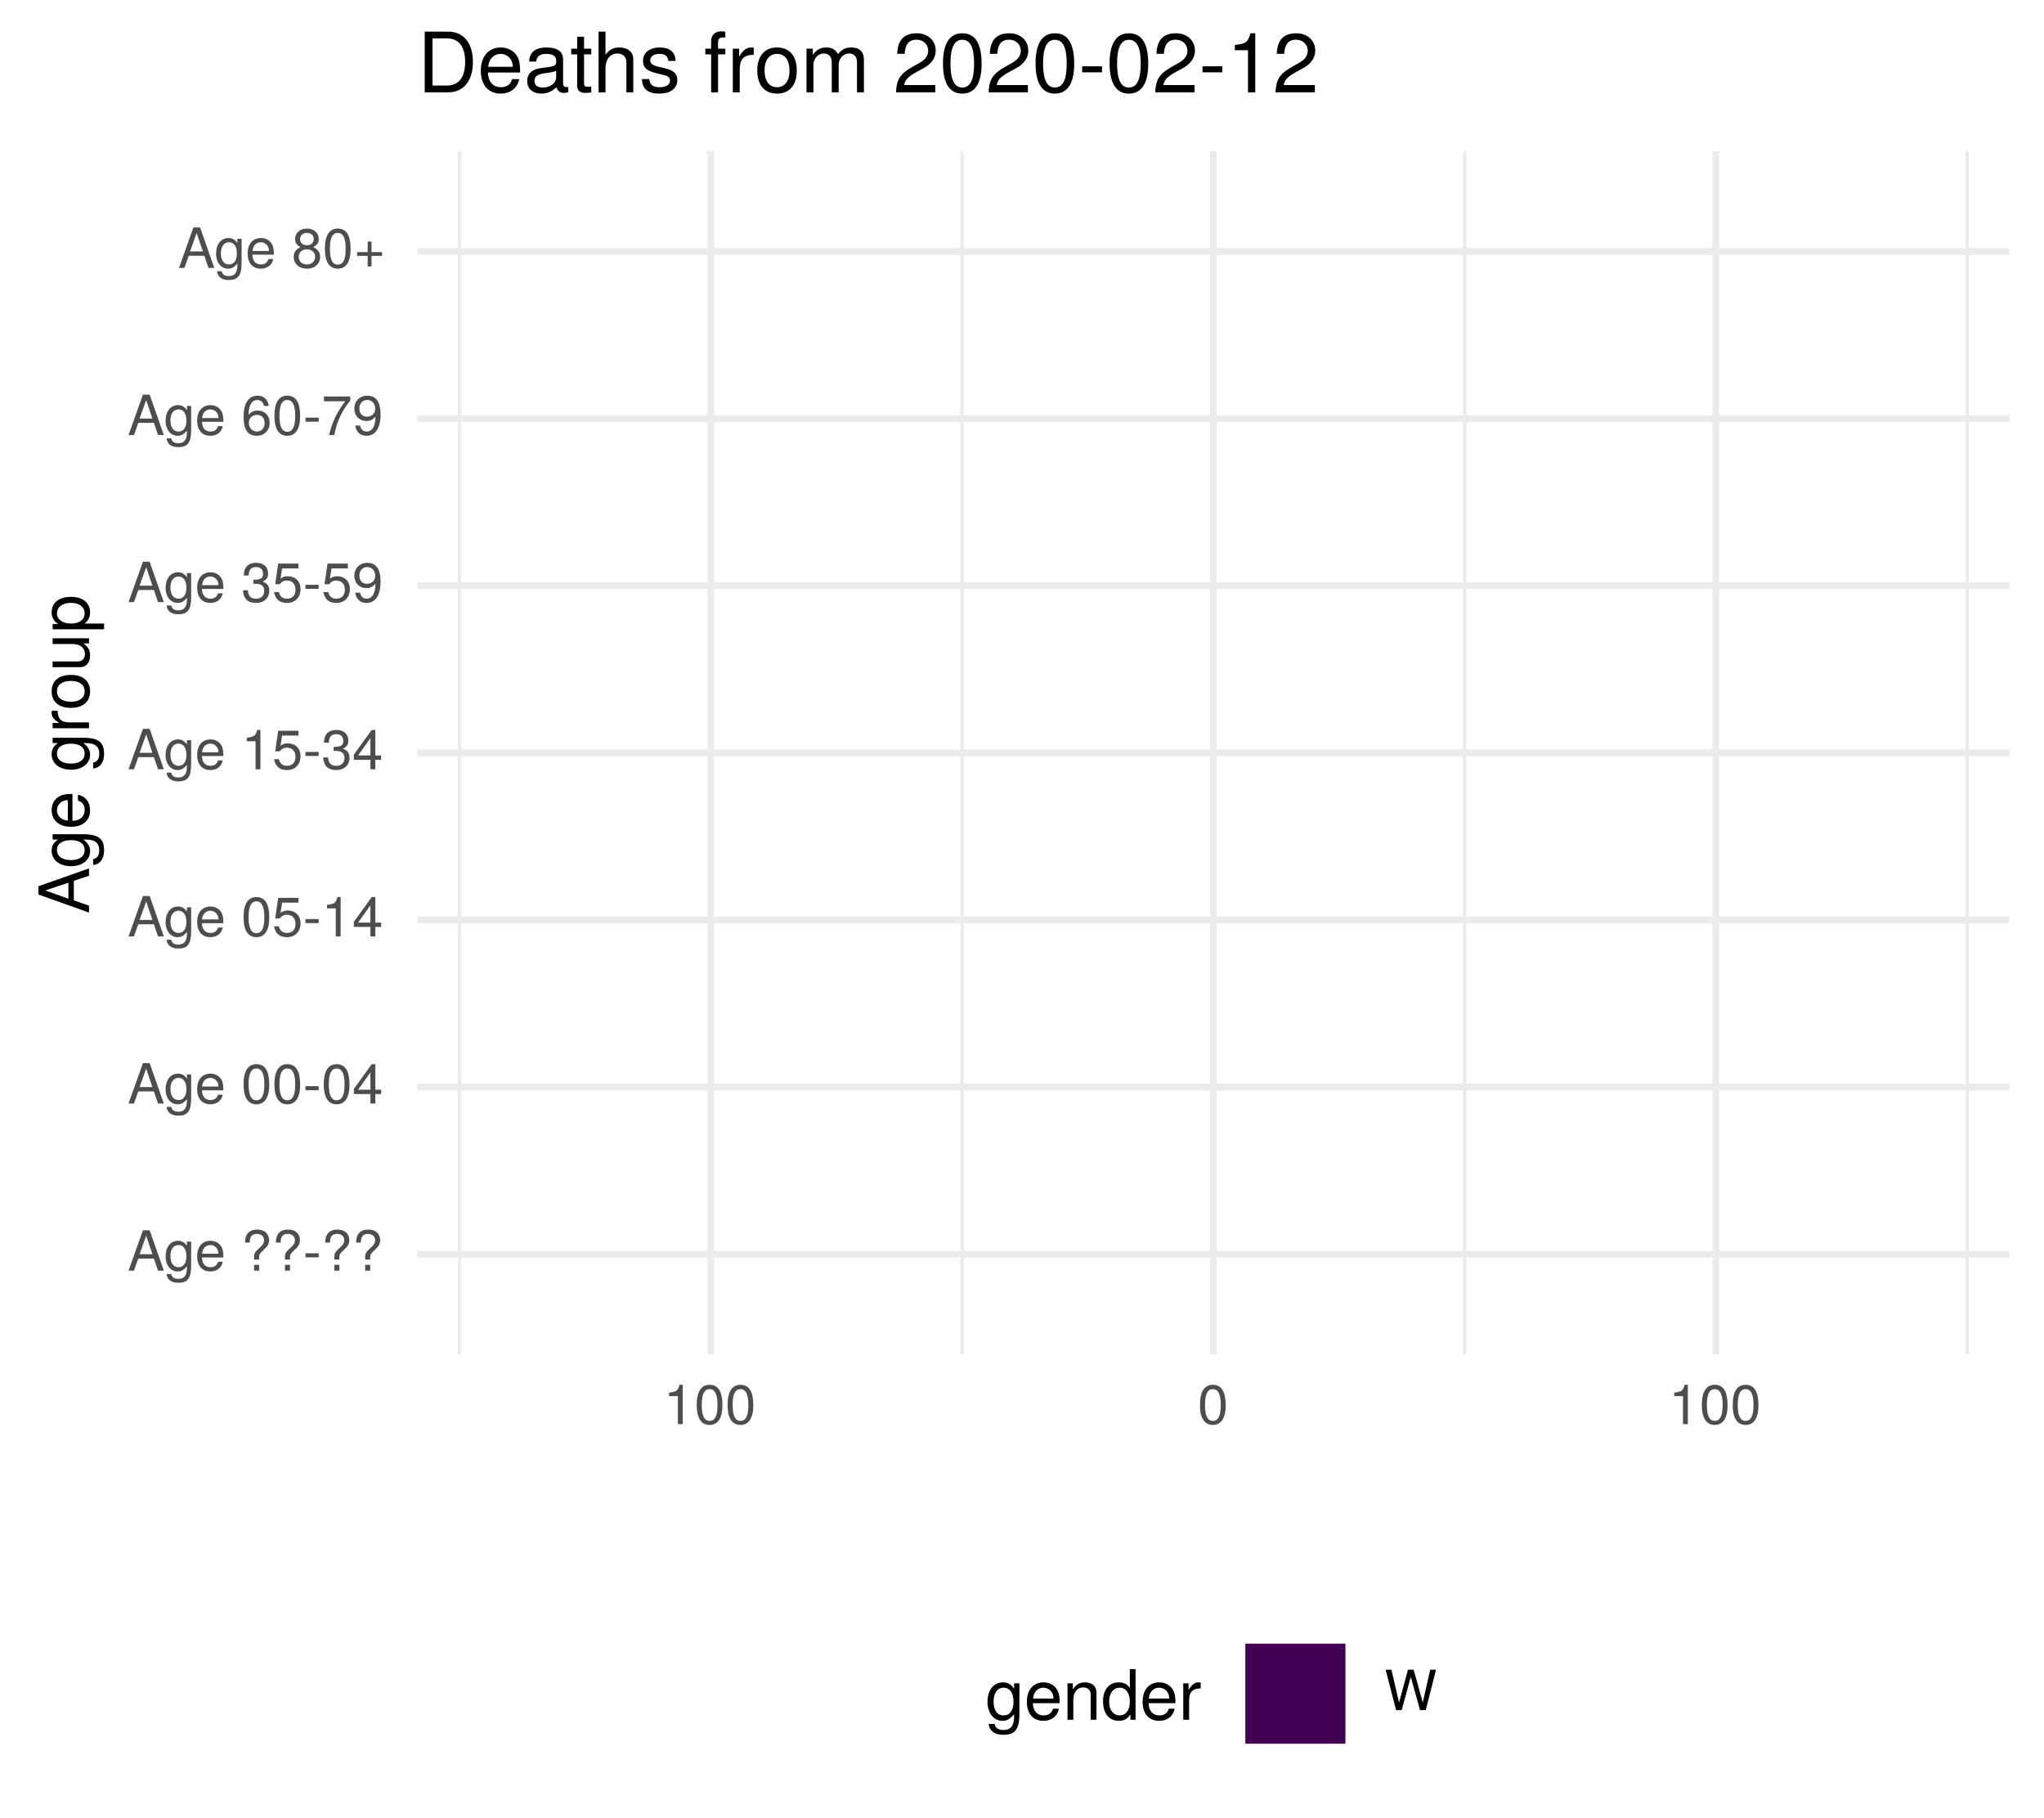
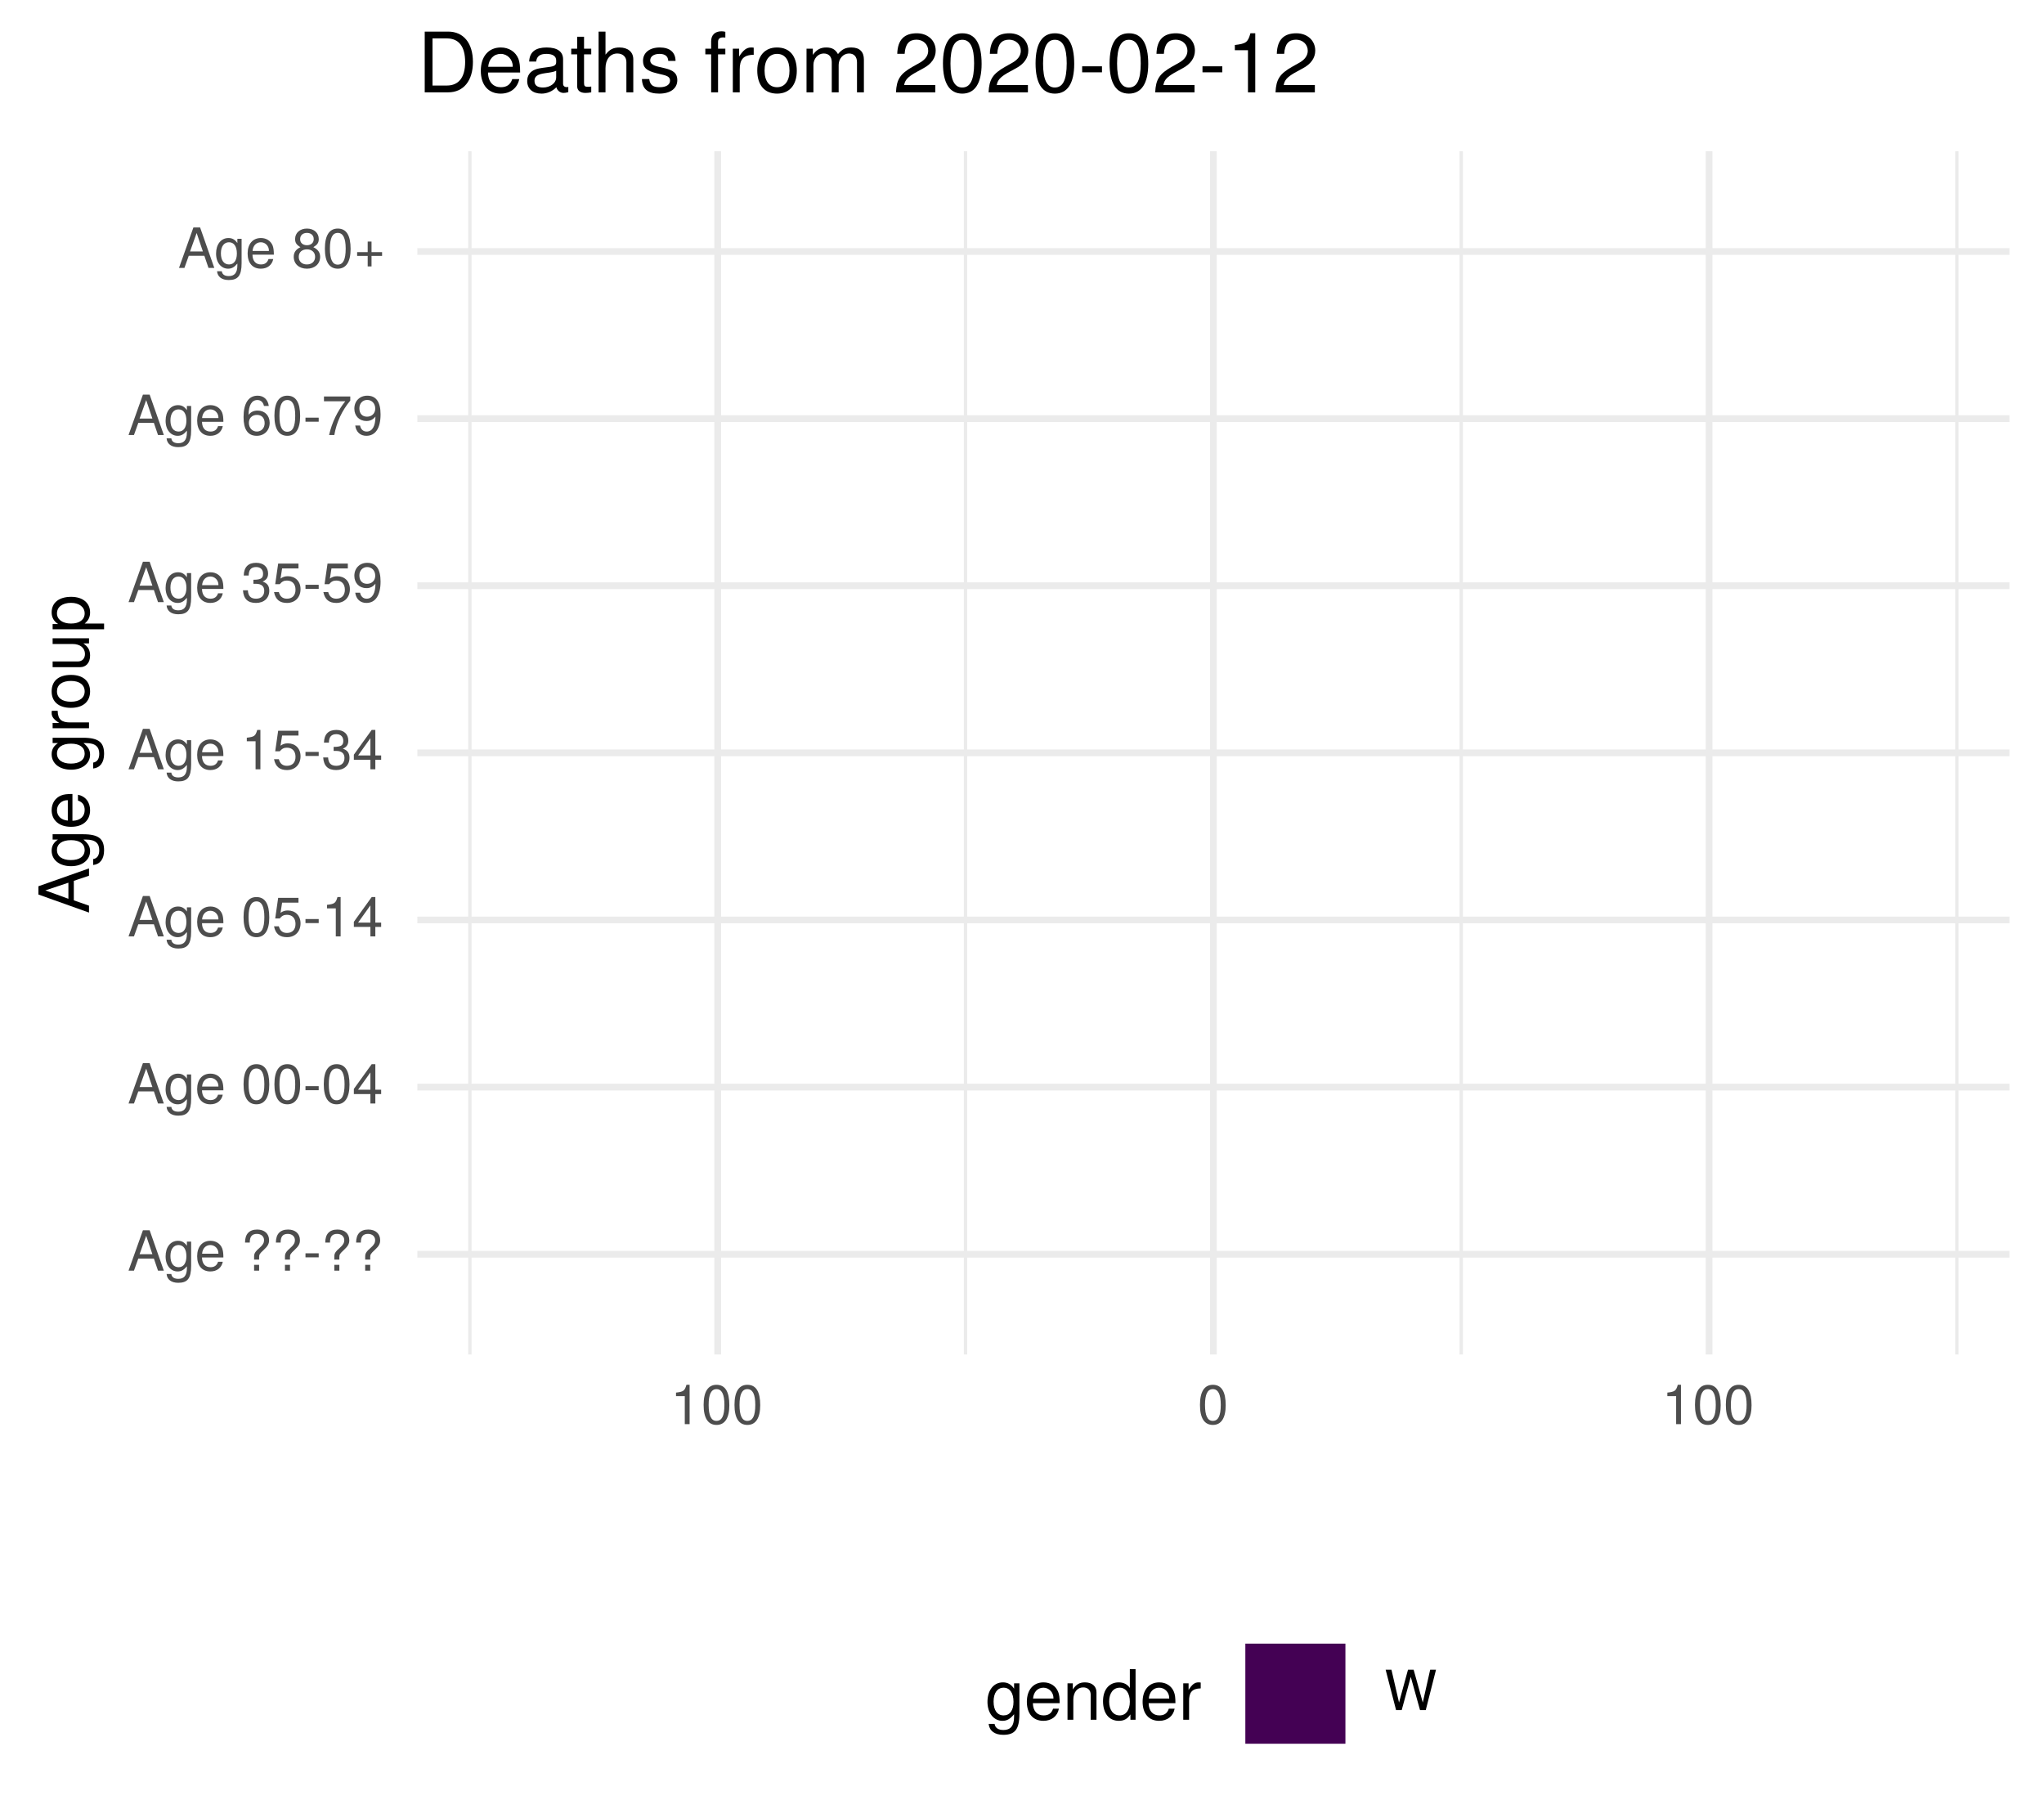
<svg xmlns="http://www.w3.org/2000/svg" xmlns:xlink="http://www.w3.org/1999/xlink" width="324pt" height="288pt" viewBox="0 0 324 288" version="1.1">
  <defs>
    <g>
      <symbol overflow="visible" id="glyph0-0">
        <path style="stroke:none;" d="" />
      </symbol>
      <symbol overflow="visible" id="glyph0-1">
        <path style="stroke:none;" d="M 5.75 0 L 3.5 -6.406 L 2.438 -6.406 L 0.156 0 L 1.016 0 L 1.703 -1.922 L 4.172 -1.922 L 4.828 0 Z M 3.938 -2.609 L 1.906 -2.609 L 2.953 -5.531 Z M 3.938 -2.609 " />
      </symbol>
      <symbol overflow="visible" id="glyph0-2">
        <path style="stroke:none;" d="M 4.297 -0.75 L 4.297 -4.609 L 3.625 -4.609 L 3.625 -3.938 C 3.25 -4.484 2.812 -4.734 2.219 -4.734 C 1.047 -4.734 0.25 -3.75 0.25 -2.266 C 0.25 -0.812 1.078 0.125 2.156 0.125 C 2.734 0.125 3.141 -0.109 3.625 -0.688 L 3.625 -0.391 C 3.625 0.828 3.125 1.297 2.266 1.297 C 1.688 1.297 1.234 1.094 1.156 0.531 L 0.406 0.531 C 0.484 1.406 1.156 1.922 2.25 1.922 C 3.688 1.922 4.297 1.281 4.297 -0.75 Z M 3.547 -2.281 C 3.547 -1.172 3.078 -0.547 2.312 -0.547 C 1.5 -0.547 1.016 -1.188 1.016 -2.312 C 1.016 -3.406 1.516 -4.062 2.297 -4.062 C 3.094 -4.062 3.547 -3.391 3.547 -2.281 Z M 3.547 -2.281 " />
      </symbol>
      <symbol overflow="visible" id="glyph0-3">
        <path style="stroke:none;" d="M 4.516 -2.094 C 4.516 -2.766 4.453 -3.188 4.328 -3.531 C 4.031 -4.281 3.328 -4.734 2.469 -4.734 C 1.172 -4.734 0.359 -3.797 0.359 -2.281 C 0.359 -0.766 1.156 0.125 2.453 0.125 C 3.5 0.125 4.234 -0.469 4.422 -1.406 L 3.672 -1.406 C 3.469 -0.797 3.062 -0.547 2.469 -0.547 C 1.703 -0.547 1.141 -1.031 1.125 -2.094 Z M 3.734 -2.75 C 3.734 -2.75 3.734 -2.703 3.719 -2.688 L 1.141 -2.688 C 1.203 -3.516 1.719 -4.062 2.453 -4.062 C 3.172 -4.062 3.734 -3.469 3.734 -2.75 Z M 3.734 -2.75 " />
      </symbol>
      <symbol overflow="visible" id="glyph0-4">
        <path style="stroke:none;" d="" />
      </symbol>
      <symbol overflow="visible" id="glyph0-5">
        <path style="stroke:none;" d="M 4.422 -4.828 C 4.422 -5.859 3.688 -6.516 2.547 -6.516 C 1.281 -6.516 0.609 -5.812 0.609 -4.453 L 1.359 -4.453 C 1.359 -5.422 1.719 -5.828 2.5 -5.828 C 3.172 -5.828 3.625 -5.422 3.625 -4.828 C 3.625 -4.422 3.438 -4.078 2.969 -3.672 C 2.453 -3.203 2.453 -3.203 2.297 -3 C 2.109 -2.75 2.047 -2.547 2.047 -2.234 L 2.047 -1.75 L 2.844 -1.75 L 2.844 -2.156 C 2.844 -2.547 2.938 -2.703 3.531 -3.25 C 4.203 -3.859 4.422 -4.25 4.422 -4.828 Z M 2.844 0 L 2.844 -0.922 L 2.047 -0.922 L 2.047 0 Z M 2.844 0 " />
      </symbol>
      <symbol overflow="visible" id="glyph0-6">
        <path style="stroke:none;" d="M 2.5 -2.109 L 2.5 -2.75 L 0.406 -2.75 L 0.406 -2.109 Z M 2.5 -2.109 " />
      </symbol>
      <symbol overflow="visible" id="glyph0-7">
        <path style="stroke:none;" d="M 4.453 -3 C 4.453 -5.156 3.781 -6.234 2.422 -6.234 C 1.078 -6.234 0.375 -5.141 0.375 -3.047 C 0.375 -0.953 1.078 0.125 2.422 0.125 C 3.734 0.125 4.453 -0.953 4.453 -3 Z M 3.672 -3.062 C 3.672 -1.297 3.266 -0.516 2.406 -0.516 C 1.578 -0.516 1.172 -1.344 1.172 -3.047 C 1.172 -4.75 1.578 -5.547 2.422 -5.547 C 3.25 -5.547 3.672 -4.734 3.672 -3.062 Z M 3.672 -3.062 " />
      </symbol>
      <symbol overflow="visible" id="glyph0-8">
        <path style="stroke:none;" d="M 4.578 -1.5 L 4.578 -2.188 L 3.656 -2.188 L 3.656 -6.234 L 3.078 -6.234 L 0.25 -2.312 L 0.25 -1.5 L 2.875 -1.5 L 2.875 0 L 3.656 0 L 3.656 -1.5 Z M 2.875 -2.188 L 0.922 -2.188 L 2.875 -4.922 Z M 2.875 -2.188 " />
      </symbol>
      <symbol overflow="visible" id="glyph0-9">
        <path style="stroke:none;" d="M 4.516 -2.062 C 4.516 -3.297 3.688 -4.109 2.5 -4.109 C 2.062 -4.109 1.703 -4 1.344 -3.734 L 1.594 -5.344 L 4.188 -5.344 L 4.188 -6.109 L 0.969 -6.109 L 0.5 -2.844 L 1.219 -2.844 C 1.578 -3.266 1.875 -3.422 2.359 -3.422 C 3.188 -3.422 3.719 -2.891 3.719 -1.969 C 3.719 -1.062 3.203 -0.547 2.359 -0.547 C 1.688 -0.547 1.266 -0.891 1.078 -1.594 L 0.312 -1.594 C 0.562 -0.359 1.266 0.125 2.375 0.125 C 3.641 0.125 4.516 -0.75 4.516 -2.062 Z M 4.516 -2.062 " />
      </symbol>
      <symbol overflow="visible" id="glyph0-10">
        <path style="stroke:none;" d="M 3.047 0 L 3.047 -6.234 L 2.547 -6.234 C 2.266 -5.281 2.094 -5.141 0.891 -5 L 0.891 -4.438 L 2.281 -4.438 L 2.281 0 Z M 3.047 0 " />
      </symbol>
      <symbol overflow="visible" id="glyph0-11">
        <path style="stroke:none;" d="M 4.453 -1.812 C 4.453 -2.562 4.141 -3.016 3.391 -3.266 C 3.969 -3.5 4.266 -3.891 4.266 -4.516 C 4.266 -5.594 3.547 -6.234 2.359 -6.234 C 1.109 -6.234 0.438 -5.547 0.406 -4.219 L 1.188 -4.219 C 1.203 -5.141 1.578 -5.562 2.375 -5.562 C 3.062 -5.562 3.469 -5.156 3.469 -4.5 C 3.469 -3.828 3.188 -3.547 1.938 -3.547 L 1.938 -2.906 L 2.359 -2.906 C 3.219 -2.906 3.656 -2.5 3.656 -1.797 C 3.656 -1.016 3.172 -0.547 2.359 -0.547 C 1.516 -0.547 1.109 -0.969 1.062 -1.875 L 0.281 -1.875 C 0.375 -0.5 1.062 0.125 2.344 0.125 C 3.625 0.125 4.453 -0.641 4.453 -1.812 Z M 4.453 -1.812 " />
      </symbol>
      <symbol overflow="visible" id="glyph0-12">
        <path style="stroke:none;" d="M 4.484 -3.266 C 4.484 -5.219 3.797 -6.234 2.375 -6.234 C 1.188 -6.234 0.328 -5.391 0.328 -4.172 C 0.328 -3.016 1.125 -2.219 2.25 -2.219 C 2.844 -2.219 3.266 -2.438 3.672 -2.922 C 3.672 -1.406 3.172 -0.547 2.281 -0.547 C 1.734 -0.547 1.359 -0.891 1.234 -1.5 L 0.469 -1.5 C 0.609 -0.469 1.281 0.125 2.234 0.125 C 3.688 0.125 4.484 -1.109 4.484 -3.266 Z M 3.641 -4.188 C 3.641 -3.422 3.094 -2.906 2.344 -2.906 C 1.594 -2.906 1.125 -3.391 1.125 -4.234 C 1.125 -5.016 1.656 -5.562 2.359 -5.562 C 3.094 -5.562 3.641 -5 3.641 -4.188 Z M 3.641 -4.188 " />
      </symbol>
      <symbol overflow="visible" id="glyph0-13">
        <path style="stroke:none;" d="M 4.516 -1.938 C 4.516 -3.094 3.719 -3.875 2.609 -3.875 C 1.984 -3.875 1.5 -3.641 1.172 -3.188 C 1.172 -4.703 1.672 -5.547 2.562 -5.547 C 3.109 -5.547 3.484 -5.203 3.609 -4.609 L 4.375 -4.609 C 4.234 -5.625 3.562 -6.234 2.609 -6.234 C 1.156 -6.234 0.375 -5.016 0.375 -2.844 C 0.375 -0.891 1.047 0.125 2.469 0.125 C 3.656 0.125 4.516 -0.719 4.516 -1.938 Z M 3.719 -1.875 C 3.719 -1.094 3.188 -0.547 2.484 -0.547 C 1.766 -0.547 1.219 -1.125 1.219 -1.922 C 1.219 -2.688 1.734 -3.188 2.5 -3.188 C 3.25 -3.188 3.719 -2.703 3.719 -1.875 Z M 3.719 -1.875 " />
      </symbol>
      <symbol overflow="visible" id="glyph0-14">
        <path style="stroke:none;" d="M 4.578 -5.453 L 4.578 -6.109 L 0.406 -6.109 L 0.406 -5.344 L 3.781 -5.344 C 2.531 -3.781 1.656 -1.953 1.219 0 L 2.047 0 C 2.391 -2.016 3.266 -3.891 4.578 -5.453 Z M 4.578 -5.453 " />
      </symbol>
      <symbol overflow="visible" id="glyph0-15">
        <path style="stroke:none;" d="M 4.516 -1.766 C 4.516 -2.453 4.156 -2.938 3.438 -3.281 C 4.078 -3.672 4.297 -3.984 4.297 -4.578 C 4.297 -5.547 3.531 -6.234 2.422 -6.234 C 1.312 -6.234 0.547 -5.547 0.547 -4.578 C 0.547 -4 0.75 -3.672 1.391 -3.281 C 0.672 -2.938 0.328 -2.453 0.328 -1.766 C 0.328 -0.625 1.188 0.125 2.422 0.125 C 3.656 0.125 4.516 -0.625 4.516 -1.766 Z M 3.5 -4.562 C 3.5 -3.969 3.062 -3.594 2.422 -3.594 C 1.766 -3.594 1.344 -3.969 1.344 -4.562 C 1.344 -5.156 1.766 -5.547 2.422 -5.547 C 3.078 -5.547 3.5 -5.156 3.5 -4.562 Z M 3.719 -1.75 C 3.719 -1.016 3.188 -0.547 2.406 -0.547 C 1.641 -0.547 1.125 -1.016 1.125 -1.75 C 1.125 -2.484 1.641 -2.938 2.422 -2.938 C 3.188 -2.938 3.719 -2.484 3.719 -1.75 Z M 3.719 -1.75 " />
      </symbol>
      <symbol overflow="visible" id="glyph0-16">
        <path style="stroke:none;" d="M 4.547 -1.906 L 4.547 -2.5 L 2.875 -2.5 L 2.875 -4.172 L 2.266 -4.172 L 2.266 -2.5 L 0.594 -2.5 L 0.594 -1.906 L 2.266 -1.906 L 2.266 -0.234 L 2.875 -0.234 L 2.875 -1.906 Z M 4.547 -1.906 " />
      </symbol>
      <symbol overflow="visible" id="glyph0-17">
        <path style="stroke:none;" d="M 8.172 -6.406 L 7.25 -6.406 L 6.078 -1.203 L 4.625 -6.406 L 3.734 -6.406 L 2.312 -1.203 L 1.109 -6.406 L 0.188 -6.406 L 1.844 0 L 2.734 0 L 4.172 -5.266 L 5.641 0 L 6.547 0 Z M 8.172 -6.406 " />
      </symbol>
      <symbol overflow="visible" id="glyph1-0">
        <path style="stroke:none;" d="" />
      </symbol>
      <symbol overflow="visible" id="glyph1-1">
        <path style="stroke:none;" d="M 0 -7.188 L -8.016 -4.359 L -8.016 -3.047 L 0 -0.188 L 0 -1.281 L -2.406 -2.125 L -2.406 -5.219 L 0 -6.031 Z M -3.266 -4.922 L -3.266 -2.375 L -6.922 -3.703 Z M -3.266 -4.922 " />
      </symbol>
      <symbol overflow="visible" id="glyph1-2">
        <path style="stroke:none;" d="M -0.953 -5.375 L -5.766 -5.375 L -5.766 -4.531 L -4.922 -4.531 C -5.609 -4.062 -5.922 -3.516 -5.922 -2.766 C -5.922 -1.312 -4.703 -0.312 -2.828 -0.312 C -1.016 -0.312 0.172 -1.344 0.172 -2.688 C 0.172 -3.422 -0.141 -3.922 -0.875 -4.531 L -0.484 -4.531 C 1.047 -4.531 1.625 -3.906 1.625 -2.844 C 1.625 -2.109 1.359 -1.547 0.656 -1.438 L 0.656 -0.5 C 1.75 -0.609 2.391 -1.453 2.391 -2.812 C 2.391 -4.609 1.594 -5.375 -0.953 -5.375 Z M -2.844 -4.438 C -1.469 -4.438 -0.688 -3.844 -0.688 -2.875 C -0.688 -1.875 -1.484 -1.281 -2.875 -1.281 C -4.266 -1.281 -5.078 -1.891 -5.078 -2.875 C -5.078 -3.859 -4.25 -4.438 -2.844 -4.438 Z M -2.844 -4.438 " />
      </symbol>
      <symbol overflow="visible" id="glyph1-3">
        <path style="stroke:none;" d="M -2.625 -5.641 C -3.453 -5.641 -3.984 -5.578 -4.406 -5.406 C -5.359 -5.031 -5.922 -4.156 -5.922 -3.078 C -5.922 -1.469 -4.734 -0.438 -2.844 -0.438 C -0.953 -0.438 0.172 -1.438 0.172 -3.062 C 0.172 -4.375 -0.578 -5.297 -1.75 -5.516 L -1.75 -4.594 C -0.984 -4.344 -0.688 -3.828 -0.688 -3.094 C -0.688 -2.141 -1.297 -1.422 -2.625 -1.391 Z M -3.438 -4.656 C -3.438 -4.656 -3.391 -4.656 -3.359 -4.656 L -3.359 -1.422 C -4.391 -1.5 -5.078 -2.141 -5.078 -3.062 C -5.078 -3.969 -4.328 -4.656 -3.438 -4.656 Z M -3.438 -4.656 " />
      </symbol>
      <symbol overflow="visible" id="glyph1-4">
        <path style="stroke:none;" d="" />
      </symbol>
      <symbol overflow="visible" id="glyph1-5">
        <path style="stroke:none;" d="M -4.969 -3.531 L -5.891 -3.531 C -5.922 -3.375 -5.922 -3.297 -5.922 -3.172 C -5.922 -2.578 -5.578 -2.141 -4.719 -1.609 L -5.766 -1.609 L -5.766 -0.766 L 0 -0.766 L 0 -1.688 L -2.984 -1.688 C -4.297 -1.688 -4.938 -2.109 -4.969 -3.531 Z M -4.969 -3.531 " />
      </symbol>
      <symbol overflow="visible" id="glyph1-6">
        <path style="stroke:none;" d="M -2.844 -5.609 C -4.828 -5.609 -5.922 -4.656 -5.922 -2.984 C -5.922 -1.375 -4.812 -0.391 -2.875 -0.391 C -0.953 -0.391 0.172 -1.359 0.172 -3 C 0.172 -4.625 -0.953 -5.609 -2.844 -5.609 Z M -2.844 -4.656 C -1.5 -4.656 -0.688 -4.016 -0.688 -3 C -0.688 -1.984 -1.484 -1.359 -2.875 -1.359 C -4.266 -1.359 -5.078 -1.984 -5.078 -3 C -5.078 -4.031 -4.281 -4.656 -2.844 -4.656 Z M -2.844 -4.656 " />
      </symbol>
      <symbol overflow="visible" id="glyph1-7">
        <path style="stroke:none;" d="M 0 -5.297 L -5.766 -5.297 L -5.766 -4.391 L -2.578 -4.391 C -1.406 -4.391 -0.641 -3.766 -0.641 -2.812 C -0.641 -2.094 -1.078 -1.625 -1.766 -1.625 L -5.766 -1.625 L -5.766 -0.719 L -1.406 -0.719 C -0.453 -0.719 0.172 -1.438 0.172 -2.547 C 0.172 -3.406 -0.125 -3.938 -0.891 -4.484 L 0 -4.484 Z M 0 -5.297 " />
      </symbol>
      <symbol overflow="visible" id="glyph1-8">
        <path style="stroke:none;" d="M -2.828 -5.75 C -4.766 -5.75 -5.922 -4.812 -5.922 -3.281 C -5.922 -2.5 -5.578 -1.875 -4.891 -1.438 L -5.766 -1.438 L -5.766 -0.609 L 2.391 -0.609 L 2.391 -1.516 L -0.688 -1.516 C -0.094 -2 0.172 -2.547 0.172 -3.281 C 0.172 -4.781 -0.984 -5.75 -2.828 -5.75 Z M -2.844 -4.797 C -1.547 -4.797 -0.688 -4.125 -0.688 -3.125 C -0.688 -2.156 -1.484 -1.516 -2.844 -1.516 C -4.188 -1.516 -5.078 -2.156 -5.078 -3.125 C -5.078 -4.141 -4.219 -4.797 -2.844 -4.797 Z M -2.844 -4.797 " />
      </symbol>
      <symbol overflow="visible" id="glyph2-0">
        <path style="stroke:none;" d="" />
      </symbol>
      <symbol overflow="visible" id="glyph2-1">
        <path style="stroke:none;" d="M 5.375 -0.953 L 5.375 -5.766 L 4.531 -5.766 L 4.531 -4.922 C 4.062 -5.609 3.516 -5.922 2.766 -5.922 C 1.312 -5.922 0.312 -4.703 0.312 -2.828 C 0.312 -1.016 1.344 0.172 2.688 0.172 C 3.422 0.172 3.922 -0.141 4.531 -0.875 L 4.531 -0.484 C 4.531 1.047 3.906 1.625 2.844 1.625 C 2.109 1.625 1.547 1.359 1.438 0.656 L 0.5 0.656 C 0.609 1.75 1.453 2.391 2.812 2.391 C 4.609 2.391 5.375 1.594 5.375 -0.953 Z M 4.438 -2.844 C 4.438 -1.469 3.844 -0.688 2.875 -0.688 C 1.875 -0.688 1.281 -1.484 1.281 -2.875 C 1.281 -4.266 1.891 -5.078 2.875 -5.078 C 3.859 -5.078 4.438 -4.25 4.438 -2.844 Z M 4.438 -2.844 " />
      </symbol>
      <symbol overflow="visible" id="glyph2-2">
        <path style="stroke:none;" d="M 5.641 -2.625 C 5.641 -3.453 5.578 -3.984 5.406 -4.406 C 5.031 -5.359 4.156 -5.922 3.078 -5.922 C 1.469 -5.922 0.438 -4.734 0.438 -2.844 C 0.438 -0.953 1.438 0.172 3.062 0.172 C 4.375 0.172 5.297 -0.578 5.516 -1.75 L 4.594 -1.75 C 4.344 -0.984 3.828 -0.688 3.094 -0.688 C 2.141 -0.688 1.422 -1.297 1.391 -2.625 Z M 4.656 -3.438 C 4.656 -3.438 4.656 -3.391 4.656 -3.359 L 1.422 -3.359 C 1.5 -4.391 2.141 -5.078 3.062 -5.078 C 3.969 -5.078 4.656 -4.328 4.656 -3.438 Z M 4.656 -3.438 " />
      </symbol>
      <symbol overflow="visible" id="glyph2-3">
        <path style="stroke:none;" d="M 5.359 0 L 5.359 -4.359 C 5.359 -5.312 4.641 -5.922 3.531 -5.922 C 2.672 -5.922 2.125 -5.594 1.609 -4.797 L 1.609 -5.766 L 0.766 -5.766 L 0.766 0 L 1.688 0 L 1.688 -3.172 C 1.688 -4.359 2.328 -5.125 3.25 -5.125 C 3.984 -5.125 4.438 -4.688 4.438 -4 L 4.438 0 Z M 5.359 0 " />
      </symbol>
      <symbol overflow="visible" id="glyph2-4">
        <path style="stroke:none;" d="M 5.438 0 L 5.438 -8.016 L 4.531 -8.016 L 4.531 -5.031 C 4.141 -5.625 3.531 -5.922 2.766 -5.922 C 1.266 -5.922 0.281 -4.781 0.281 -2.938 C 0.281 -0.984 1.25 0.172 2.797 0.172 C 3.594 0.172 4.141 -0.125 4.625 -0.844 L 4.625 0 Z M 4.531 -2.859 C 4.531 -1.531 3.891 -0.688 2.922 -0.688 C 1.906 -0.688 1.25 -1.547 1.25 -2.875 C 1.25 -4.219 1.906 -5.078 2.922 -5.078 C 3.906 -5.078 4.531 -4.188 4.531 -2.859 Z M 4.531 -2.859 " />
      </symbol>
      <symbol overflow="visible" id="glyph2-5">
        <path style="stroke:none;" d="M 3.531 -4.969 L 3.531 -5.891 C 3.375 -5.922 3.297 -5.922 3.172 -5.922 C 2.578 -5.922 2.141 -5.578 1.609 -4.719 L 1.609 -5.766 L 0.766 -5.766 L 0.766 0 L 1.688 0 L 1.688 -2.984 C 1.688 -4.297 2.109 -4.938 3.531 -4.969 Z M 3.531 -4.969 " />
      </symbol>
      <symbol overflow="visible" id="glyph3-0">
        <path style="stroke:none;" d="" />
      </symbol>
      <symbol overflow="visible" id="glyph3-1">
        <path style="stroke:none;" d="M 8.812 -4.812 C 8.812 -7.797 7.328 -9.625 4.891 -9.625 L 1.172 -9.625 L 1.172 0 L 4.891 0 C 7.312 0 8.812 -1.828 8.812 -4.812 Z M 7.578 -4.812 C 7.578 -2.375 6.578 -1.078 4.672 -1.078 L 2.406 -1.078 L 2.406 -8.547 L 4.672 -8.547 C 6.578 -8.547 7.578 -7.266 7.578 -4.812 Z M 7.578 -4.812 " />
      </symbol>
      <symbol overflow="visible" id="glyph3-2">
        <path style="stroke:none;" d="M 6.766 -3.141 C 6.766 -4.141 6.688 -4.781 6.5 -5.297 C 6.047 -6.438 4.984 -7.109 3.703 -7.109 C 1.766 -7.109 0.531 -5.688 0.531 -3.422 C 0.531 -1.156 1.734 0.203 3.672 0.203 C 5.25 0.203 6.344 -0.703 6.625 -2.094 L 5.516 -2.094 C 5.219 -1.188 4.594 -0.812 3.703 -0.812 C 2.562 -0.812 1.703 -1.562 1.672 -3.141 Z M 5.594 -4.125 C 5.594 -4.125 5.594 -4.062 5.578 -4.047 L 1.703 -4.047 C 1.797 -5.266 2.578 -6.094 3.688 -6.094 C 4.766 -6.094 5.594 -5.203 5.594 -4.125 Z M 5.594 -4.125 " />
      </symbol>
      <symbol overflow="visible" id="glyph3-3">
        <path style="stroke:none;" d="M 7.062 -0.031 L 7.062 -0.859 C 6.938 -0.828 6.891 -0.828 6.828 -0.828 C 6.438 -0.828 6.234 -1.031 6.234 -1.375 L 6.234 -5.234 C 6.234 -6.453 5.328 -7.109 3.625 -7.109 C 1.953 -7.109 0.922 -6.469 0.859 -4.875 L 1.969 -4.875 C 2.062 -5.719 2.562 -6.094 3.594 -6.094 C 4.578 -6.094 5.141 -5.734 5.141 -5.062 L 5.141 -4.781 C 5.141 -4.312 4.859 -4.125 3.984 -4.016 C 2.422 -3.812 2.188 -3.766 1.766 -3.594 C 0.969 -3.266 0.547 -2.641 0.547 -1.797 C 0.547 -0.547 1.422 0.203 2.828 0.203 C 3.703 0.203 4.562 -0.172 5.172 -0.812 C 5.297 -0.297 5.766 0.094 6.312 0.094 C 6.531 0.094 6.703 0.062 7.062 -0.031 Z M 5.141 -2.391 C 5.141 -1.406 4.125 -0.766 3.062 -0.766 C 2.203 -0.766 1.703 -1.062 1.703 -1.828 C 1.703 -2.547 2.188 -2.859 3.359 -3.031 C 4.531 -3.188 4.766 -3.25 5.141 -3.422 Z M 5.141 -2.391 " />
      </symbol>
      <symbol overflow="visible" id="glyph3-4">
        <path style="stroke:none;" d="M 3.359 0 L 3.359 -0.922 C 3.203 -0.891 3.031 -0.875 2.828 -0.875 C 2.344 -0.875 2.219 -1 2.219 -1.484 L 2.219 -6.016 L 3.359 -6.016 L 3.359 -6.922 L 2.219 -6.922 L 2.219 -8.812 L 1.125 -8.812 L 1.125 -6.922 L 0.188 -6.922 L 0.188 -6.016 L 1.125 -6.016 L 1.125 -1 C 1.125 -0.297 1.594 0.094 2.453 0.094 C 2.719 0.094 2.984 0.062 3.359 0 Z M 3.359 0 " />
      </symbol>
      <symbol overflow="visible" id="glyph3-5">
        <path style="stroke:none;" d="M 6.422 0 L 6.422 -5.234 C 6.422 -6.391 5.578 -7.109 4.234 -7.109 C 3.266 -7.109 2.672 -6.812 2.016 -5.969 L 2.016 -9.625 L 0.922 -9.625 L 0.922 0 L 2.016 0 L 2.016 -3.812 C 2.016 -5.234 2.766 -6.156 3.891 -6.156 C 4.672 -6.156 5.328 -5.703 5.328 -4.797 L 5.328 0 Z M 6.422 0 " />
      </symbol>
      <symbol overflow="visible" id="glyph3-6">
        <path style="stroke:none;" d="M 6.062 -1.938 C 6.062 -2.969 5.484 -3.484 4.109 -3.812 L 3.047 -4.062 C 2.156 -4.281 1.766 -4.562 1.766 -5.062 C 1.766 -5.688 2.344 -6.094 3.234 -6.094 C 4.125 -6.094 4.594 -5.719 4.625 -4.984 L 5.781 -4.984 C 5.766 -6.344 4.875 -7.109 3.281 -7.109 C 1.656 -7.109 0.625 -6.281 0.625 -5 C 0.625 -3.922 1.172 -3.406 2.812 -3.016 L 3.844 -2.766 C 4.609 -2.578 4.906 -2.344 4.906 -1.844 C 4.906 -1.203 4.266 -0.812 3.297 -0.812 C 2.312 -0.812 1.75 -1.062 1.609 -2.109 L 0.453 -2.109 C 0.5 -0.516 1.406 0.203 3.203 0.203 C 4.953 0.203 6.062 -0.609 6.062 -1.938 Z M 6.062 -1.938 " />
      </symbol>
      <symbol overflow="visible" id="glyph3-7">
        <path style="stroke:none;" d="" />
      </symbol>
      <symbol overflow="visible" id="glyph3-8">
        <path style="stroke:none;" d="M 3.406 -6.016 L 3.406 -6.922 L 2.25 -6.922 L 2.25 -8 C 2.25 -8.469 2.516 -8.703 3.031 -8.703 C 3.109 -8.703 3.156 -8.703 3.406 -8.688 L 3.406 -9.594 C 3.156 -9.656 3.016 -9.672 2.781 -9.672 C 1.766 -9.672 1.156 -9.078 1.156 -8.094 L 1.156 -6.922 L 0.234 -6.922 L 0.234 -6.016 L 1.156 -6.016 L 1.156 0 L 2.25 0 L 2.25 -6.016 Z M 3.406 -6.016 " />
      </symbol>
      <symbol overflow="visible" id="glyph3-9">
        <path style="stroke:none;" d="M 4.234 -5.953 L 4.234 -7.078 C 4.047 -7.109 3.969 -7.109 3.812 -7.109 C 3.109 -7.109 2.562 -6.688 1.922 -5.672 L 1.922 -6.922 L 0.922 -6.922 L 0.922 0 L 2.016 0 L 2.016 -3.594 C 2.016 -5.156 2.531 -5.922 4.234 -5.953 Z M 4.234 -5.953 " />
      </symbol>
      <symbol overflow="visible" id="glyph3-10">
        <path style="stroke:none;" d="M 6.734 -3.406 C 6.734 -5.797 5.578 -7.109 3.594 -7.109 C 1.656 -7.109 0.469 -5.781 0.469 -3.453 C 0.469 -1.141 1.641 0.203 3.609 0.203 C 5.547 0.203 6.734 -1.141 6.734 -3.406 Z M 5.578 -3.422 C 5.578 -1.797 4.812 -0.812 3.609 -0.812 C 2.375 -0.812 1.625 -1.781 1.625 -3.453 C 1.625 -5.125 2.375 -6.094 3.609 -6.094 C 4.844 -6.094 5.578 -5.141 5.578 -3.422 Z M 5.578 -3.422 " />
      </symbol>
      <symbol overflow="visible" id="glyph3-11">
        <path style="stroke:none;" d="M 10.031 0 L 10.031 -5.188 C 10.031 -6.438 9.344 -7.109 8.047 -7.109 C 7.125 -7.109 6.578 -6.844 5.922 -6.062 C 5.516 -6.797 4.969 -7.109 4.062 -7.109 C 3.141 -7.109 2.531 -6.766 1.938 -5.938 L 1.938 -6.922 L 0.938 -6.922 L 0.938 0 L 2.031 0 L 2.031 -4.344 C 2.031 -5.344 2.766 -6.156 3.656 -6.156 C 4.469 -6.156 4.938 -5.656 4.938 -4.766 L 4.938 0 L 6.031 0 L 6.031 -4.344 C 6.031 -5.344 6.766 -6.156 7.672 -6.156 C 8.469 -6.156 8.938 -5.641 8.938 -4.766 L 8.938 0 Z M 10.031 0 " />
      </symbol>
      <symbol overflow="visible" id="glyph3-12">
        <path style="stroke:none;" d="M 6.75 -6.609 C 6.75 -8.203 5.516 -9.359 3.75 -9.359 C 1.828 -9.359 0.719 -8.391 0.656 -6.109 L 1.828 -6.109 C 1.922 -7.688 2.562 -8.344 3.703 -8.344 C 4.766 -8.344 5.562 -7.594 5.562 -6.594 C 5.562 -5.844 5.125 -5.219 4.297 -4.734 L 3.078 -4.047 C 1.125 -2.938 0.547 -2.062 0.453 0 L 6.688 0 L 6.688 -1.156 L 1.75 -1.156 C 1.875 -1.922 2.297 -2.406 3.453 -3.078 L 4.766 -3.797 C 6.078 -4.484 6.75 -5.469 6.75 -6.609 Z M 6.75 -6.609 " />
      </symbol>
      <symbol overflow="visible" id="glyph3-13">
        <path style="stroke:none;" d="M 6.688 -4.5 C 6.688 -7.75 5.672 -9.359 3.625 -9.359 C 1.609 -9.359 0.562 -7.719 0.562 -4.578 C 0.562 -1.422 1.625 0.203 3.625 0.203 C 5.609 0.203 6.688 -1.422 6.688 -4.5 Z M 5.5 -4.609 C 5.5 -1.953 4.891 -0.766 3.609 -0.766 C 2.375 -0.766 1.75 -2 1.75 -4.562 C 1.75 -7.125 2.375 -8.328 3.625 -8.328 C 4.891 -8.328 5.5 -7.109 5.5 -4.609 Z M 5.5 -4.609 " />
      </symbol>
      <symbol overflow="visible" id="glyph3-14">
        <path style="stroke:none;" d="M 3.75 -3.172 L 3.75 -4.125 L 0.609 -4.125 L 0.609 -3.172 Z M 3.75 -3.172 " />
      </symbol>
      <symbol overflow="visible" id="glyph3-15">
        <path style="stroke:none;" d="M 4.578 0 L 4.578 -9.359 L 3.812 -9.359 C 3.406 -7.922 3.141 -7.719 1.344 -7.5 L 1.344 -6.672 L 3.422 -6.672 L 3.422 0 Z M 4.578 0 " />
      </symbol>
    </g>
    <clipPath id="clip1">
-       <path d="M 72 23.957 L 74 23.957 L 74 214.648 L 72 214.648 Z M 72 23.957 " />
+       <path d="M 74 23.957 L 75 23.957 L 75 214.648 L 74 214.648 Z M 74 23.957 " />
    </clipPath>
    <clipPath id="clip2">
-       <path d="M 152 23.957 L 153 23.957 L 153 214.648 L 152 214.648 Z M 152 23.957 " />
+       <path d="M 152 23.957 L 154 23.957 L 154 214.648 L 152 214.648 Z M 152 23.957 " />
    </clipPath>
    <clipPath id="clip3">
-       <path d="M 231 23.957 L 233 23.957 L 233 214.648 L 231 214.648 Z M 231 23.957 " />
+       <path d="M 231 23.957 L 232 23.957 L 232 214.648 L 231 214.648 Z M 231 23.957 " />
    </clipPath>
    <clipPath id="clip4">
-       <path d="M 311 23.957 L 313 23.957 L 313 214.648 L 311 214.648 Z M 311 23.957 " />
+       <path d="M 309 23.957 L 311 23.957 L 311 214.648 L 309 214.648 Z M 309 23.957 " />
    </clipPath>
    <clipPath id="clip5">
      <path d="M 66.152 198 L 318.523 198 L 318.523 200 L 66.152 200 Z M 66.152 198 " />
    </clipPath>
    <clipPath id="clip6">
      <path d="M 66.152 171 L 318.523 171 L 318.523 173 L 66.152 173 Z M 66.152 171 " />
    </clipPath>
    <clipPath id="clip7">
      <path d="M 66.152 145 L 318.523 145 L 318.523 147 L 66.152 147 Z M 66.152 145 " />
    </clipPath>
    <clipPath id="clip8">
      <path d="M 66.152 118 L 318.523 118 L 318.523 120 L 66.152 120 Z M 66.152 118 " />
    </clipPath>
    <clipPath id="clip9">
      <path d="M 66.152 92 L 318.523 92 L 318.523 94 L 66.152 94 Z M 66.152 92 " />
    </clipPath>
    <clipPath id="clip10">
      <path d="M 66.152 65 L 318.523 65 L 318.523 67 L 66.152 67 Z M 66.152 65 " />
    </clipPath>
    <clipPath id="clip11">
      <path d="M 66.152 39 L 318.523 39 L 318.523 41 L 66.152 41 Z M 66.152 39 " />
    </clipPath>
    <clipPath id="clip12">
-       <path d="M 112 23.957 L 114 23.957 L 114 214.648 L 112 214.648 Z M 112 23.957 " />
+       <path d="M 113 23.957 L 115 23.957 L 115 214.648 L 113 214.648 Z M 113 23.957 " />
    </clipPath>
    <clipPath id="clip13">
      <path d="M 191 23.957 L 193 23.957 L 193 214.648 L 191 214.648 Z M 191 23.957 " />
    </clipPath>
    <clipPath id="clip14">
-       <path d="M 271 23.957 L 273 23.957 L 273 214.648 L 271 214.648 Z M 271 23.957 " />
+       <path d="M 270 23.957 L 272 23.957 L 272 214.648 L 270 214.648 Z M 270 23.957 " />
    </clipPath>
  </defs>
  <g id="surface1946">
    <rect x="0" y="0" width="324" height="288" style="fill:rgb(100%,100%,100%);fill-opacity:1;stroke:none;" />
    <g clip-path="url(#clip1)" clip-rule="nonzero">
-       <path style="fill:none;stroke-width:0.533;stroke-linecap:butt;stroke-linejoin:round;stroke:rgb(92.157%,92.157%,92.157%);stroke-opacity:1;stroke-miterlimit:10;" d="M 72.844 214.652 L 72.844 23.957 " />
+       <path style="fill:none;stroke-width:0.533;stroke-linecap:butt;stroke-linejoin:round;stroke:rgb(92.157%,92.157%,92.157%);stroke-opacity:1;stroke-miterlimit:10;" d="M 74.48 214.652 L 74.48 23.957 " />
    </g>
    <g clip-path="url(#clip2)" clip-rule="nonzero">
-       <path style="fill:none;stroke-width:0.533;stroke-linecap:butt;stroke-linejoin:round;stroke:rgb(92.157%,92.157%,92.157%);stroke-opacity:1;stroke-miterlimit:10;" d="M 152.504 214.652 L 152.504 23.957 " />
+       <path style="fill:none;stroke-width:0.533;stroke-linecap:butt;stroke-linejoin:round;stroke:rgb(92.157%,92.157%,92.157%);stroke-opacity:1;stroke-miterlimit:10;" d="M 153.051 214.652 L 153.051 23.957 " />
    </g>
    <g clip-path="url(#clip3)" clip-rule="nonzero">
-       <path style="fill:none;stroke-width:0.533;stroke-linecap:butt;stroke-linejoin:round;stroke:rgb(92.157%,92.157%,92.157%);stroke-opacity:1;stroke-miterlimit:10;" d="M 232.168 214.652 L 232.168 23.957 " />
+       <path style="fill:none;stroke-width:0.533;stroke-linecap:butt;stroke-linejoin:round;stroke:rgb(92.157%,92.157%,92.157%);stroke-opacity:1;stroke-miterlimit:10;" d="M 231.621 214.652 L 231.621 23.957 " />
    </g>
    <g clip-path="url(#clip4)" clip-rule="nonzero">
-       <path style="fill:none;stroke-width:0.533;stroke-linecap:butt;stroke-linejoin:round;stroke:rgb(92.157%,92.157%,92.157%);stroke-opacity:1;stroke-miterlimit:10;" d="M 311.828 214.652 L 311.828 23.957 " />
+       <path style="fill:none;stroke-width:0.533;stroke-linecap:butt;stroke-linejoin:round;stroke:rgb(92.157%,92.157%,92.157%);stroke-opacity:1;stroke-miterlimit:10;" d="M 310.191 214.652 L 310.191 23.957 " />
    </g>
    <g clip-path="url(#clip5)" clip-rule="nonzero">
      <path style="fill:none;stroke-width:1.067;stroke-linecap:butt;stroke-linejoin:round;stroke:rgb(92.157%,92.157%,92.157%);stroke-opacity:1;stroke-miterlimit:10;" d="M 66.152 198.762 L 318.52 198.762 " />
    </g>
    <g clip-path="url(#clip6)" clip-rule="nonzero">
      <path style="fill:none;stroke-width:1.067;stroke-linecap:butt;stroke-linejoin:round;stroke:rgb(92.157%,92.157%,92.157%);stroke-opacity:1;stroke-miterlimit:10;" d="M 66.152 172.273 L 318.52 172.273 " />
    </g>
    <g clip-path="url(#clip7)" clip-rule="nonzero">
      <path style="fill:none;stroke-width:1.067;stroke-linecap:butt;stroke-linejoin:round;stroke:rgb(92.157%,92.157%,92.157%);stroke-opacity:1;stroke-miterlimit:10;" d="M 66.152 145.789 L 318.52 145.789 " />
    </g>
    <g clip-path="url(#clip8)" clip-rule="nonzero">
      <path style="fill:none;stroke-width:1.067;stroke-linecap:butt;stroke-linejoin:round;stroke:rgb(92.157%,92.157%,92.157%);stroke-opacity:1;stroke-miterlimit:10;" d="M 66.152 119.305 L 318.52 119.305 " />
    </g>
    <g clip-path="url(#clip9)" clip-rule="nonzero">
      <path style="fill:none;stroke-width:1.067;stroke-linecap:butt;stroke-linejoin:round;stroke:rgb(92.157%,92.157%,92.157%);stroke-opacity:1;stroke-miterlimit:10;" d="M 66.152 92.82 L 318.52 92.82 " />
    </g>
    <g clip-path="url(#clip10)" clip-rule="nonzero">
      <path style="fill:none;stroke-width:1.067;stroke-linecap:butt;stroke-linejoin:round;stroke:rgb(92.157%,92.157%,92.157%);stroke-opacity:1;stroke-miterlimit:10;" d="M 66.152 66.336 L 318.52 66.336 " />
    </g>
    <g clip-path="url(#clip11)" clip-rule="nonzero">
      <path style="fill:none;stroke-width:1.067;stroke-linecap:butt;stroke-linejoin:round;stroke:rgb(92.157%,92.157%,92.157%);stroke-opacity:1;stroke-miterlimit:10;" d="M 66.152 39.852 L 318.52 39.852 " />
    </g>
    <g clip-path="url(#clip12)" clip-rule="nonzero">
-       <path style="fill:none;stroke-width:1.067;stroke-linecap:butt;stroke-linejoin:round;stroke:rgb(92.157%,92.157%,92.157%);stroke-opacity:1;stroke-miterlimit:10;" d="M 112.672 214.652 L 112.672 23.957 " />
+       <path style="fill:none;stroke-width:1.067;stroke-linecap:butt;stroke-linejoin:round;stroke:rgb(92.157%,92.157%,92.157%);stroke-opacity:1;stroke-miterlimit:10;" d="M 113.766 214.652 L 113.766 23.957 " />
    </g>
    <g clip-path="url(#clip13)" clip-rule="nonzero">
      <path style="fill:none;stroke-width:1.067;stroke-linecap:butt;stroke-linejoin:round;stroke:rgb(92.157%,92.157%,92.157%);stroke-opacity:1;stroke-miterlimit:10;" d="M 192.336 214.652 L 192.336 23.957 " />
    </g>
    <g clip-path="url(#clip14)" clip-rule="nonzero">
-       <path style="fill:none;stroke-width:1.067;stroke-linecap:butt;stroke-linejoin:round;stroke:rgb(92.157%,92.157%,92.157%);stroke-opacity:1;stroke-miterlimit:10;" d="M 271.996 214.652 L 271.996 23.957 " />
+       <path style="fill:none;stroke-width:1.067;stroke-linecap:butt;stroke-linejoin:round;stroke:rgb(92.157%,92.157%,92.157%);stroke-opacity:1;stroke-miterlimit:10;" d="M 270.906 214.652 L 270.906 23.957 " />
    </g>
    <g style="fill:rgb(30.196%,30.196%,30.196%);fill-opacity:1;">
      <use xlink:href="#glyph0-1" x="20.219" y="201.364" />
      <use xlink:href="#glyph0-2" x="26" y="201.364" />
      <use xlink:href="#glyph0-3" x="30.893" y="201.364" />
      <use xlink:href="#glyph0-4" x="35.785" y="201.364" />
      <use xlink:href="#glyph0-5" x="38.231" y="201.364" />
      <use xlink:href="#glyph0-5" x="43.124" y="201.364" />
      <use xlink:href="#glyph0-6" x="48.017" y="201.364" />
      <use xlink:href="#glyph0-5" x="50.947" y="201.364" />
      <use xlink:href="#glyph0-5" x="55.84" y="201.364" />
    </g>
    <g style="fill:rgb(30.196%,30.196%,30.196%);fill-opacity:1;">
      <use xlink:href="#glyph0-1" x="20.219" y="174.876" />
      <use xlink:href="#glyph0-2" x="26" y="174.876" />
      <use xlink:href="#glyph0-3" x="30.893" y="174.876" />
      <use xlink:href="#glyph0-4" x="35.785" y="174.876" />
      <use xlink:href="#glyph0-7" x="38.231" y="174.876" />
      <use xlink:href="#glyph0-7" x="43.124" y="174.876" />
      <use xlink:href="#glyph0-6" x="48.017" y="174.876" />
      <use xlink:href="#glyph0-7" x="50.947" y="174.876" />
      <use xlink:href="#glyph0-8" x="55.84" y="174.876" />
    </g>
    <g style="fill:rgb(30.196%,30.196%,30.196%);fill-opacity:1;">
      <use xlink:href="#glyph0-1" x="20.219" y="148.392" />
      <use xlink:href="#glyph0-2" x="26" y="148.392" />
      <use xlink:href="#glyph0-3" x="30.893" y="148.392" />
      <use xlink:href="#glyph0-4" x="35.785" y="148.392" />
      <use xlink:href="#glyph0-7" x="38.231" y="148.392" />
      <use xlink:href="#glyph0-9" x="43.124" y="148.392" />
      <use xlink:href="#glyph0-6" x="48.017" y="148.392" />
      <use xlink:href="#glyph0-10" x="50.947" y="148.392" />
      <use xlink:href="#glyph0-8" x="55.84" y="148.392" />
    </g>
    <g style="fill:rgb(30.196%,30.196%,30.196%);fill-opacity:1;">
      <use xlink:href="#glyph0-1" x="20.219" y="121.907" />
      <use xlink:href="#glyph0-2" x="26" y="121.907" />
      <use xlink:href="#glyph0-3" x="30.893" y="121.907" />
      <use xlink:href="#glyph0-4" x="35.785" y="121.907" />
      <use xlink:href="#glyph0-10" x="38.231" y="121.907" />
      <use xlink:href="#glyph0-9" x="43.124" y="121.907" />
      <use xlink:href="#glyph0-6" x="48.017" y="121.907" />
      <use xlink:href="#glyph0-11" x="50.947" y="121.907" />
      <use xlink:href="#glyph0-8" x="55.84" y="121.907" />
    </g>
    <g style="fill:rgb(30.196%,30.196%,30.196%);fill-opacity:1;">
      <use xlink:href="#glyph0-1" x="20.219" y="95.423" />
      <use xlink:href="#glyph0-2" x="26" y="95.423" />
      <use xlink:href="#glyph0-3" x="30.893" y="95.423" />
      <use xlink:href="#glyph0-4" x="35.785" y="95.423" />
      <use xlink:href="#glyph0-11" x="38.231" y="95.423" />
      <use xlink:href="#glyph0-9" x="43.124" y="95.423" />
      <use xlink:href="#glyph0-6" x="48.017" y="95.423" />
      <use xlink:href="#glyph0-9" x="50.947" y="95.423" />
      <use xlink:href="#glyph0-12" x="55.84" y="95.423" />
    </g>
    <g style="fill:rgb(30.196%,30.196%,30.196%);fill-opacity:1;">
      <use xlink:href="#glyph0-1" x="20.219" y="68.938" />
      <use xlink:href="#glyph0-2" x="26" y="68.938" />
      <use xlink:href="#glyph0-3" x="30.893" y="68.938" />
      <use xlink:href="#glyph0-4" x="35.785" y="68.938" />
      <use xlink:href="#glyph0-13" x="38.231" y="68.938" />
      <use xlink:href="#glyph0-7" x="43.124" y="68.938" />
      <use xlink:href="#glyph0-6" x="48.017" y="68.938" />
      <use xlink:href="#glyph0-14" x="50.947" y="68.938" />
      <use xlink:href="#glyph0-12" x="55.84" y="68.938" />
    </g>
    <g style="fill:rgb(30.196%,30.196%,30.196%);fill-opacity:1;">
      <use xlink:href="#glyph0-1" x="28.219" y="42.454" />
      <use xlink:href="#glyph0-2" x="34" y="42.454" />
      <use xlink:href="#glyph0-3" x="38.893" y="42.454" />
      <use xlink:href="#glyph0-4" x="43.785" y="42.454" />
      <use xlink:href="#glyph0-15" x="46.231" y="42.454" />
      <use xlink:href="#glyph0-7" x="51.124" y="42.454" />
      <use xlink:href="#glyph0-16" x="56.017" y="42.454" />
    </g>
    <g style="fill:rgb(30.196%,30.196%,30.196%);fill-opacity:1;">
-       <use xlink:href="#glyph0-10" x="105.172" y="225.685" />
-       <use xlink:href="#glyph0-7" x="110.064" y="225.685" />
-       <use xlink:href="#glyph0-7" x="114.957" y="225.685" />
+       <use xlink:href="#glyph0-10" x="106.266" y="225.685" />
+       <use xlink:href="#glyph0-7" x="111.158" y="225.685" />
+       <use xlink:href="#glyph0-7" x="116.051" y="225.685" />
    </g>
    <g style="fill:rgb(30.196%,30.196%,30.196%);fill-opacity:1;">
      <use xlink:href="#glyph0-7" x="189.836" y="225.685" />
    </g>
    <g style="fill:rgb(30.196%,30.196%,30.196%);fill-opacity:1;">
-       <use xlink:href="#glyph0-10" x="264.496" y="225.685" />
-       <use xlink:href="#glyph0-7" x="269.389" y="225.685" />
-       <use xlink:href="#glyph0-7" x="274.281" y="225.685" />
+       <use xlink:href="#glyph0-10" x="263.406" y="225.685" />
+       <use xlink:href="#glyph0-7" x="268.299" y="225.685" />
+       <use xlink:href="#glyph0-7" x="273.191" y="225.685" />
    </g>
    <g style="fill:rgb(0%,0%,0%);fill-opacity:1;">
      <use xlink:href="#glyph1-1" x="14.108" y="144.805" />
      <use xlink:href="#glyph1-2" x="14.108" y="137.578" />
      <use xlink:href="#glyph1-3" x="14.108" y="131.462" />
      <use xlink:href="#glyph1-4" x="14.108" y="125.346" />
      <use xlink:href="#glyph1-2" x="14.108" y="122.288" />
      <use xlink:href="#glyph1-5" x="14.108" y="116.172" />
      <use xlink:href="#glyph1-6" x="14.108" y="112.563" />
      <use xlink:href="#glyph1-7" x="14.108" y="106.447" />
      <use xlink:href="#glyph1-8" x="14.108" y="100.331" />
    </g>
    <g style="fill:rgb(0%,0%,0%);fill-opacity:1;">
      <use xlink:href="#glyph2-1" x="156.215" y="272.53" />
      <use xlink:href="#glyph2-2" x="162.331" y="272.53" />
      <use xlink:href="#glyph2-3" x="168.447" y="272.53" />
      <use xlink:href="#glyph2-4" x="174.563" y="272.53" />
      <use xlink:href="#glyph2-2" x="180.68" y="272.53" />
      <use xlink:href="#glyph2-5" x="186.796" y="272.53" />
    </g>
    <path style=" stroke:none;fill-rule:nonzero;fill:rgb(26.667%,0.392%,32.941%);fill-opacity:1;" d="M 197.402 276.332 L 213.266 276.332 L 213.266 260.469 L 197.402 260.469 Z M 197.402 276.332 " />
    <g style="fill:rgb(0%,0%,0%);fill-opacity:1;">
      <use xlink:href="#glyph0-17" x="219.453" y="271.005" />
    </g>
    <g style="fill:rgb(0%,0%,0%);fill-opacity:1;">
      <use xlink:href="#glyph3-1" x="66.152" y="14.633" />
      <use xlink:href="#glyph3-2" x="75.683" y="14.633" />
      <use xlink:href="#glyph3-3" x="83.021" y="14.633" />
      <use xlink:href="#glyph3-4" x="90.36" y="14.633" />
      <use xlink:href="#glyph3-5" x="93.963" y="14.633" />
      <use xlink:href="#glyph3-6" x="101.302" y="14.633" />
      <use xlink:href="#glyph3-7" x="107.901" y="14.633" />
      <use xlink:href="#glyph3-8" x="111.57" y="14.633" />
      <use xlink:href="#glyph3-9" x="115.239" y="14.633" />
      <use xlink:href="#glyph3-10" x="119.568" y="14.633" />
      <use xlink:href="#glyph3-11" x="126.907" y="14.633" />
      <use xlink:href="#glyph3-7" x="137.902" y="14.633" />
      <use xlink:href="#glyph3-12" x="141.571" y="14.633" />
      <use xlink:href="#glyph3-13" x="148.91" y="14.633" />
      <use xlink:href="#glyph3-12" x="156.249" y="14.633" />
      <use xlink:href="#glyph3-13" x="163.588" y="14.633" />
      <use xlink:href="#glyph3-14" x="170.927" y="14.633" />
      <use xlink:href="#glyph3-13" x="175.322" y="14.633" />
      <use xlink:href="#glyph3-12" x="182.661" y="14.633" />
      <use xlink:href="#glyph3-14" x="190" y="14.633" />
      <use xlink:href="#glyph3-15" x="194.396" y="14.633" />
      <use xlink:href="#glyph3-12" x="201.734" y="14.633" />
    </g>
  </g>
</svg>
